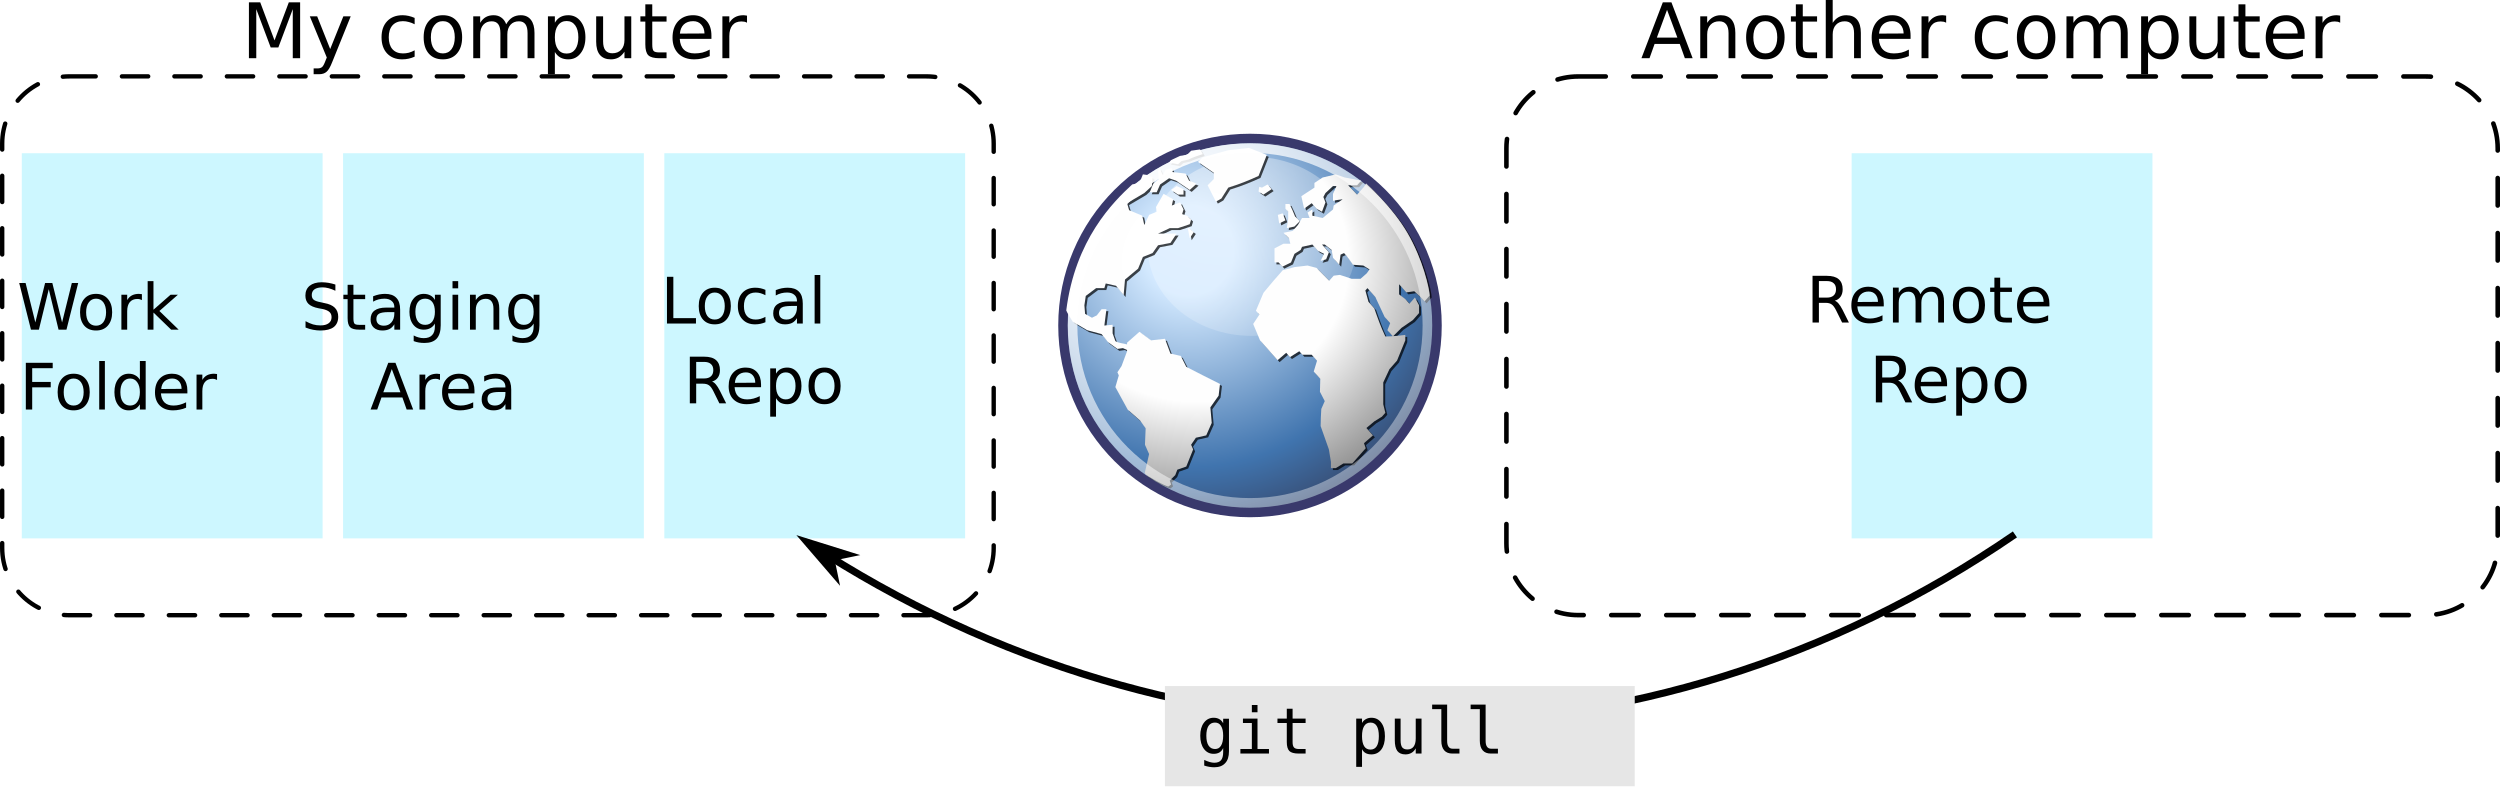
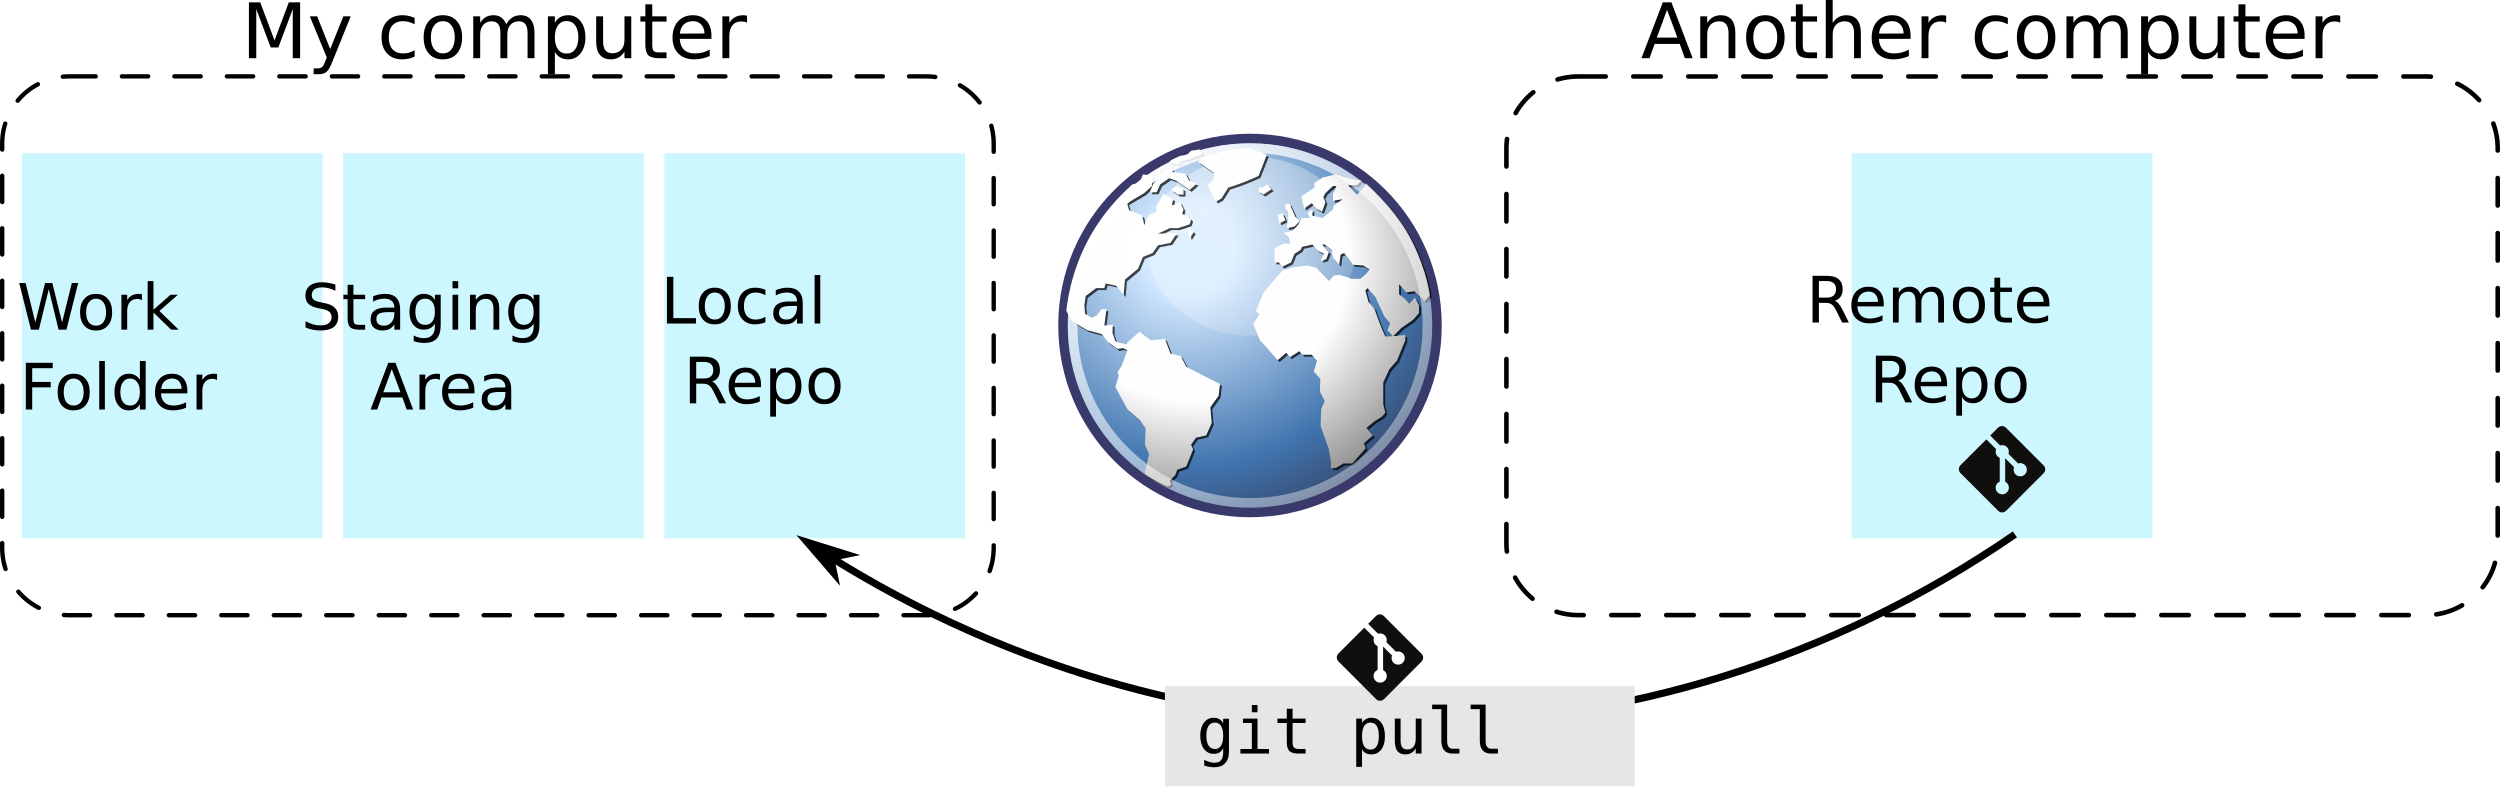
<svg xmlns="http://www.w3.org/2000/svg" xmlns:xlink="http://www.w3.org/1999/xlink" width="276.133mm" height="86.844mm" viewBox="0 0 276.133 86.844" version="1.1" id="svg5">
  <defs id="defs2">
    <radialGradient id="radialGradient3968" gradientUnits="userSpaceOnUse" cy="15.716" cx="18.248" gradientTransform="scale(0.99999,1)" r="29.993">
      <stop id="stop3964" style="stop-color:#d3e9ff" offset="0" />
      <stop id="stop4134" style="stop-color:#d3e9ff" offset=".155" />
      <stop id="stop4346" style="stop-color:#4074ae" offset=".75" />
      <stop id="stop3966" style="stop-color:#36486c" offset="1" />
    </radialGradient>
    <radialGradient id="radialGradient4356" gradientUnits="userSpaceOnUse" cy="10.476" cx="11.827" gradientTransform="scale(1.1795,0.84779)" r="32.665">
      <stop id="stop4352" style="stop-color:#ffffff" offset="0" />
      <stop id="stop4354" style="stop-color:#ffffff;stop-opacity:0" offset="1" />
    </radialGradient>
    <radialGradient id="radialGradient4756" fx="18.934" fy="17.81" xlink:href="#linearGradient4750" gradientUnits="userSpaceOnUse" cy="17.486" cx="18.634" gradientTransform="scale(1.0368,0.96449)" r="40.693" />
    <linearGradient id="linearGradient4750">
      <stop id="stop4752" style="stop-color:#ffffff" offset="0" />
      <stop id="stop4758" style="stop-color:#fefefe" offset=".379" />
      <stop id="stop4754" style="stop-color:#1d1d1d" offset="1" />
    </linearGradient>
    <radialGradient id="radialGradient307" fx="18.934" fy="17.81" xlink:href="#linearGradient4750" gradientUnits="userSpaceOnUse" cy="17.486" cx="18.634" gradientTransform="scale(1.0368,0.96449)" r="40.693" />
    <radialGradient id="radialGradient317" fx="18.934" fy="17.81" xlink:href="#linearGradient4750" gradientUnits="userSpaceOnUse" cy="17.486" cx="18.634" gradientTransform="scale(1.0368,0.96449)" r="40.693" />
    <radialGradient id="radialGradient327" fx="18.934" fy="17.81" xlink:href="#linearGradient4750" gradientUnits="userSpaceOnUse" cy="17.486" cx="18.634" gradientTransform="scale(1.0368,0.96449)" r="40.693" />
    <radialGradient id="radialGradient337" fx="18.934" fy="17.81" xlink:href="#linearGradient4750" gradientUnits="userSpaceOnUse" cy="17.486" cx="18.634" gradientTransform="scale(1.0368,0.96449)" r="40.693" />
    <radialGradient id="radialGradient347" fx="18.934" fy="17.81" xlink:href="#linearGradient4750" gradientUnits="userSpaceOnUse" cy="17.486" cx="18.634" gradientTransform="scale(1.0368,0.96449)" r="40.693" />
    <radialGradient id="radialGradient357" fx="18.934" fy="17.81" xlink:href="#linearGradient4750" gradientUnits="userSpaceOnUse" cy="17.486" cx="18.634" gradientTransform="scale(1.0368,0.96449)" r="40.693" />
    <radialGradient id="radialGradient367" fx="18.934" fy="17.81" xlink:href="#linearGradient4750" gradientUnits="userSpaceOnUse" cy="17.486" cx="18.634" gradientTransform="scale(1.0368,0.96449)" r="40.693" />
    <radialGradient id="radialGradient377" fx="18.934" fy="17.81" xlink:href="#linearGradient4750" gradientUnits="userSpaceOnUse" cy="17.486" cx="18.634" gradientTransform="scale(1.0368,0.96449)" r="40.693" />
    <radialGradient id="radialGradient387" fx="18.934" fy="17.81" xlink:href="#linearGradient4750" gradientUnits="userSpaceOnUse" cy="17.486" cx="18.634" gradientTransform="scale(1.0368,0.96449)" r="40.693" />
    <radialGradient id="radialGradient397" fx="18.934" fy="17.81" xlink:href="#linearGradient4750" gradientUnits="userSpaceOnUse" cy="17.486" cx="18.634" gradientTransform="scale(1.0368,0.96449)" r="40.693" />
    <radialGradient id="radialGradient407" fx="18.934" fy="17.81" xlink:href="#linearGradient4750" gradientUnits="userSpaceOnUse" cy="17.486" cx="18.634" gradientTransform="scale(1.0368,0.96449)" r="40.693" />
    <radialGradient id="radialGradient417" fx="18.934" fy="17.81" xlink:href="#linearGradient4750" gradientUnits="userSpaceOnUse" cy="17.486" cx="18.634" gradientTransform="scale(1.0368,0.96449)" r="40.693" />
    <radialGradient id="radialGradient427" fx="18.934" fy="17.81" xlink:href="#linearGradient4750" gradientUnits="userSpaceOnUse" cy="17.486" cx="18.634" gradientTransform="scale(1.0368,0.96449)" r="40.693" />
    <radialGradient id="radialGradient437" fx="18.934" fy="17.81" xlink:href="#linearGradient4750" gradientUnits="userSpaceOnUse" cy="17.486" cx="18.634" gradientTransform="scale(1.0368,0.96449)" r="40.693" />
    <radialGradient id="radialGradient447" fx="18.934" fy="17.81" xlink:href="#linearGradient4750" gradientUnits="userSpaceOnUse" cy="17.486" cx="18.634" gradientTransform="scale(1.0368,0.96449)" r="40.693" />
    <radialGradient id="radialGradient457" fx="18.934" fy="17.81" xlink:href="#linearGradient4750" gradientUnits="userSpaceOnUse" cy="17.486" cx="18.634" gradientTransform="scale(1.0368,0.96449)" r="40.693" />
    <radialGradient id="radialGradient467" fx="18.934" fy="17.81" xlink:href="#linearGradient4750" gradientUnits="userSpaceOnUse" cy="17.486" cx="18.634" gradientTransform="scale(1.0368,0.96449)" r="40.693" />
    <radialGradient id="radialGradient477" fx="18.934" fy="17.81" xlink:href="#linearGradient4750" gradientUnits="userSpaceOnUse" cy="17.486" cx="18.634" gradientTransform="scale(1.0368,0.96449)" r="40.693" />
    <radialGradient id="radialGradient487" fx="18.934" fy="17.81" xlink:href="#linearGradient4750" gradientUnits="userSpaceOnUse" cy="17.486" cx="18.634" gradientTransform="scale(1.0368,0.96449)" r="40.693" />
    <radialGradient id="radialGradient497" fx="18.934" fy="17.81" xlink:href="#linearGradient4750" gradientUnits="userSpaceOnUse" cy="17.486" cx="18.634" gradientTransform="scale(1.0368,0.96449)" r="40.693" />
    <radialGradient id="radialGradient507" fx="18.934" fy="17.81" xlink:href="#linearGradient4750" gradientUnits="userSpaceOnUse" cy="17.486" cx="18.634" gradientTransform="scale(1.0368,0.96449)" r="40.693" />
    <radialGradient id="radialGradient517" fx="18.934" fy="17.81" xlink:href="#linearGradient4750" gradientUnits="userSpaceOnUse" cy="17.486" cx="18.634" gradientTransform="scale(1.0368,0.96449)" r="40.693" />
    <radialGradient id="radialGradient527" fx="18.934" fy="17.81" xlink:href="#linearGradient4750" gradientUnits="userSpaceOnUse" cy="17.486" cx="18.634" gradientTransform="scale(1.0368,0.96449)" r="40.693" />
    <radialGradient id="radialGradient537" fx="18.934" fy="17.81" xlink:href="#linearGradient4750" gradientUnits="userSpaceOnUse" cy="17.486" cx="18.634" gradientTransform="scale(1.0368,0.96449)" r="40.693" />
    <radialGradient id="radialGradient547" fx="18.934" fy="17.81" xlink:href="#linearGradient4750" gradientUnits="userSpaceOnUse" cy="17.486" cx="18.634" gradientTransform="scale(1.0368,0.96449)" r="40.693" />
    <radialGradient id="radialGradient557" fx="18.934" fy="17.81" xlink:href="#linearGradient4750" gradientUnits="userSpaceOnUse" cy="17.486" cx="18.634" gradientTransform="scale(1.0368,0.96449)" r="40.693" />
    <radialGradient id="radialGradient567" fx="18.934" fy="17.81" xlink:href="#linearGradient4750" gradientUnits="userSpaceOnUse" cy="17.486" cx="18.634" gradientTransform="scale(1.0368,0.96449)" r="40.693" />
    <radialGradient id="radialGradient577" fx="18.934" fy="17.81" xlink:href="#linearGradient4750" gradientUnits="userSpaceOnUse" cy="17.486" cx="18.634" gradientTransform="scale(1.0368,0.96449)" r="40.693" />
    <radialGradient id="radialGradient587" fx="18.934" fy="17.81" xlink:href="#linearGradient4750" gradientUnits="userSpaceOnUse" cy="17.486" cx="18.634" gradientTransform="scale(1.0368,0.96449)" r="40.693" />
    <radialGradient id="radialGradient597" fx="18.934" fy="17.81" xlink:href="#linearGradient4750" gradientUnits="userSpaceOnUse" cy="17.486" cx="18.634" gradientTransform="scale(1.0368,0.96449)" r="40.693" />
    <radialGradient id="radialGradient607" fx="18.934" fy="17.81" xlink:href="#linearGradient4750" gradientUnits="userSpaceOnUse" cy="17.486" cx="18.634" gradientTransform="scale(1.0368,0.96449)" r="40.693" />
    <radialGradient id="radialGradient617" fx="18.934" fy="17.81" xlink:href="#linearGradient4750" gradientUnits="userSpaceOnUse" cy="17.486" cx="18.634" gradientTransform="scale(1.0368,0.96449)" r="40.693" />
    <radialGradient id="radialGradient627" fx="18.934" fy="17.81" xlink:href="#linearGradient4750" gradientUnits="userSpaceOnUse" cy="17.486" cx="18.634" gradientTransform="scale(1.0368,0.96449)" r="40.693" />
    <radialGradient id="radialGradient637" fx="18.934" fy="17.81" xlink:href="#linearGradient4750" gradientUnits="userSpaceOnUse" cy="17.486" cx="18.634" gradientTransform="scale(1.0368,0.96449)" r="40.693" />
    <radialGradient id="radialGradient647" fx="18.934" fy="17.81" xlink:href="#linearGradient4750" gradientUnits="userSpaceOnUse" cy="17.486" cx="18.634" gradientTransform="scale(1.0368,0.96449)" r="40.693" />
    <radialGradient id="radialGradient657" fx="18.934" fy="17.81" xlink:href="#linearGradient4750" gradientUnits="userSpaceOnUse" cy="17.486" cx="18.634" gradientTransform="scale(1.0368,0.96449)" r="40.693" />
    <radialGradient id="radialGradient4132" gradientUnits="userSpaceOnUse" cy="12.142" cx="15.601" gradientTransform="scale(0.99999,1)" r="43.527">
      <stop id="stop4128" style="stop-color:#ffffff" offset="0" />
      <stop id="stop4130" style="stop-color:#ffffff;stop-opacity:.165" offset="1" />
    </radialGradient>
    <radialGradient xlink:href="#linearGradient4750" id="radialGradient750" gradientUnits="userSpaceOnUse" gradientTransform="scale(1.0368,0.96449)" cx="18.634" cy="17.486" fx="18.934" fy="17.81" r="40.693" />
    <radialGradient xlink:href="#linearGradient4750" id="radialGradient752" gradientUnits="userSpaceOnUse" gradientTransform="scale(1.0368,0.96449)" cx="18.634" cy="17.486" fx="18.934" fy="17.81" r="40.693" />
    <radialGradient xlink:href="#linearGradient4750" id="radialGradient754" gradientUnits="userSpaceOnUse" gradientTransform="scale(1.0368,0.96449)" cx="18.634" cy="17.486" fx="18.934" fy="17.81" r="40.693" />
    <radialGradient xlink:href="#linearGradient4750" id="radialGradient756" gradientUnits="userSpaceOnUse" gradientTransform="scale(1.0368,0.96449)" cx="18.634" cy="17.486" fx="18.934" fy="17.81" r="40.693" />
    <radialGradient xlink:href="#linearGradient4750" id="radialGradient758" gradientUnits="userSpaceOnUse" gradientTransform="scale(1.0368,0.96449)" cx="18.634" cy="17.486" fx="18.934" fy="17.81" r="40.693" />
    <radialGradient xlink:href="#linearGradient4750" id="radialGradient760" gradientUnits="userSpaceOnUse" gradientTransform="scale(1.0368,0.96449)" cx="18.634" cy="17.486" fx="18.934" fy="17.81" r="40.693" />
    <radialGradient xlink:href="#linearGradient4750" id="radialGradient762" gradientUnits="userSpaceOnUse" gradientTransform="scale(1.0368,0.96449)" cx="18.634" cy="17.486" fx="18.934" fy="17.81" r="40.693" />
    <radialGradient xlink:href="#linearGradient4750" id="radialGradient764" gradientUnits="userSpaceOnUse" gradientTransform="scale(1.0368,0.96449)" cx="18.634" cy="17.486" fx="18.934" fy="17.81" r="40.693" />
    <radialGradient xlink:href="#linearGradient4750" id="radialGradient766" gradientUnits="userSpaceOnUse" gradientTransform="scale(1.0368,0.96449)" cx="18.634" cy="17.486" fx="18.934" fy="17.81" r="40.693" />
    <radialGradient xlink:href="#linearGradient4750" id="radialGradient768" gradientUnits="userSpaceOnUse" gradientTransform="scale(1.0368,0.96449)" cx="18.634" cy="17.486" fx="18.934" fy="17.81" r="40.693" />
    <radialGradient xlink:href="#linearGradient4750" id="radialGradient770" gradientUnits="userSpaceOnUse" gradientTransform="scale(1.0368,0.96449)" cx="18.634" cy="17.486" fx="18.934" fy="17.81" r="40.693" />
    <radialGradient xlink:href="#linearGradient4750" id="radialGradient772" gradientUnits="userSpaceOnUse" gradientTransform="scale(1.0368,0.96449)" cx="18.634" cy="17.486" fx="18.934" fy="17.81" r="40.693" />
    <radialGradient xlink:href="#linearGradient4750" id="radialGradient774" gradientUnits="userSpaceOnUse" gradientTransform="scale(1.0368,0.96449)" cx="18.634" cy="17.486" fx="18.934" fy="17.81" r="40.693" />
    <radialGradient xlink:href="#linearGradient4750" id="radialGradient776" gradientUnits="userSpaceOnUse" gradientTransform="scale(1.0368,0.96449)" cx="18.634" cy="17.486" fx="18.934" fy="17.81" r="40.693" />
    <radialGradient xlink:href="#linearGradient4750" id="radialGradient778" gradientUnits="userSpaceOnUse" gradientTransform="scale(1.0368,0.96449)" cx="18.634" cy="17.486" fx="18.934" fy="17.81" r="40.693" />
    <radialGradient xlink:href="#linearGradient4750" id="radialGradient780" gradientUnits="userSpaceOnUse" gradientTransform="scale(1.0368,0.96449)" cx="18.634" cy="17.486" fx="18.934" fy="17.81" r="40.693" />
    <radialGradient xlink:href="#linearGradient4750" id="radialGradient782" gradientUnits="userSpaceOnUse" gradientTransform="scale(1.0368,0.96449)" cx="18.634" cy="17.486" fx="18.934" fy="17.81" r="40.693" />
    <radialGradient xlink:href="#linearGradient4750" id="radialGradient784" gradientUnits="userSpaceOnUse" gradientTransform="scale(1.0368,0.96449)" cx="18.634" cy="17.486" fx="18.934" fy="17.81" r="40.693" />
    <radialGradient xlink:href="#linearGradient4750" id="radialGradient786" gradientUnits="userSpaceOnUse" gradientTransform="scale(1.0368,0.96449)" cx="18.634" cy="17.486" fx="18.934" fy="17.81" r="40.693" />
    <radialGradient xlink:href="#linearGradient4750" id="radialGradient788" gradientUnits="userSpaceOnUse" gradientTransform="scale(1.0368,0.96449)" cx="18.634" cy="17.486" fx="18.934" fy="17.81" r="40.693" />
    <radialGradient xlink:href="#linearGradient4750" id="radialGradient790" gradientUnits="userSpaceOnUse" gradientTransform="scale(1.0368,0.96449)" cx="18.634" cy="17.486" fx="18.934" fy="17.81" r="40.693" />
    <radialGradient xlink:href="#linearGradient4750" id="radialGradient792" gradientUnits="userSpaceOnUse" gradientTransform="scale(1.0368,0.96449)" cx="18.634" cy="17.486" fx="18.934" fy="17.81" r="40.693" />
    <radialGradient xlink:href="#linearGradient4750" id="radialGradient794" gradientUnits="userSpaceOnUse" gradientTransform="scale(1.0368,0.96449)" cx="18.634" cy="17.486" fx="18.934" fy="17.81" r="40.693" />
    <radialGradient xlink:href="#linearGradient4750" id="radialGradient796" gradientUnits="userSpaceOnUse" gradientTransform="scale(1.0368,0.96449)" cx="18.634" cy="17.486" fx="18.934" fy="17.81" r="40.693" />
    <radialGradient xlink:href="#linearGradient4750" id="radialGradient798" gradientUnits="userSpaceOnUse" gradientTransform="scale(1.0368,0.96449)" cx="18.634" cy="17.486" fx="18.934" fy="17.81" r="40.693" />
    <radialGradient xlink:href="#linearGradient4750" id="radialGradient800" gradientUnits="userSpaceOnUse" gradientTransform="scale(1.0368,0.96449)" cx="18.634" cy="17.486" fx="18.934" fy="17.81" r="40.693" />
    <radialGradient xlink:href="#linearGradient4750" id="radialGradient802" gradientUnits="userSpaceOnUse" gradientTransform="scale(1.0368,0.96449)" cx="18.634" cy="17.486" fx="18.934" fy="17.81" r="40.693" />
    <radialGradient xlink:href="#linearGradient4750" id="radialGradient804" gradientUnits="userSpaceOnUse" gradientTransform="scale(1.0368,0.96449)" cx="18.634" cy="17.486" fx="18.934" fy="17.81" r="40.693" />
    <radialGradient xlink:href="#linearGradient4750" id="radialGradient806" gradientUnits="userSpaceOnUse" gradientTransform="scale(1.0368,0.96449)" cx="18.634" cy="17.486" fx="18.934" fy="17.81" r="40.693" />
    <radialGradient xlink:href="#linearGradient4750" id="radialGradient808" gradientUnits="userSpaceOnUse" gradientTransform="scale(1.0368,0.96449)" cx="18.634" cy="17.486" fx="18.934" fy="17.81" r="40.693" />
    <radialGradient xlink:href="#linearGradient4750" id="radialGradient810" gradientUnits="userSpaceOnUse" gradientTransform="scale(1.0368,0.96449)" cx="18.634" cy="17.486" fx="18.934" fy="17.81" r="40.693" />
    <radialGradient xlink:href="#linearGradient4750" id="radialGradient812" gradientUnits="userSpaceOnUse" gradientTransform="scale(1.0368,0.96449)" cx="18.634" cy="17.486" fx="18.934" fy="17.81" r="40.693" />
    <radialGradient xlink:href="#linearGradient4750" id="radialGradient814" gradientUnits="userSpaceOnUse" gradientTransform="scale(1.0368,0.96449)" cx="18.634" cy="17.486" fx="18.934" fy="17.81" r="40.693" />
    <radialGradient xlink:href="#linearGradient4750" id="radialGradient816" gradientUnits="userSpaceOnUse" gradientTransform="scale(1.0368,0.96449)" cx="18.634" cy="17.486" fx="18.934" fy="17.81" r="40.693" />
    <radialGradient xlink:href="#linearGradient4750" id="radialGradient818" gradientUnits="userSpaceOnUse" gradientTransform="scale(1.0368,0.96449)" cx="18.634" cy="17.486" fx="18.934" fy="17.81" r="40.693" />
    <radialGradient xlink:href="#linearGradient4750" id="radialGradient820" gradientUnits="userSpaceOnUse" gradientTransform="scale(1.0368,0.96449)" cx="18.634" cy="17.486" fx="18.934" fy="17.81" r="40.693" />
    <marker style="overflow:visible" id="marker39884" refX="0" refY="0" orient="auto">
      <path transform="matrix(-0.4,0,0,-0.4,-4,0)" style="fill:#000;fill-rule:evenodd;stroke:#000;stroke-width:1pt" d="M 0,0 5,-5 -12.5,0 5,5 Z" id="path39882" />
    </marker>
  </defs>
  <g id="layer1" transform="translate(-9.424381,-69.04933)">
    <g id="g286" transform="matrix(1.064809,0,0,1.064809,121.3284,79.99189)">
      <path id="path3214" style="fill:url(#radialGradient3968);stroke:#39396c" d="m 43.96,23.485 c 0,10.71 -8.682,19.392 -19.39,19.392 -10.71,0 -19.391,-8.682 -19.391,-19.392 -3e-4,-10.709 8.681,-19.39 19.391,-19.39 10.708,2e-4 19.39,8.681 19.39,19.39 z" />
      <ellipse id="path4348" style="opacity:0.422;fill:url(#radialGradient4356)" transform="matrix(0.83594,0,0,1,9.8869,0)" cx="17.779" cy="15.271" rx="12.93" ry="9.293" />
      <g id="g4136" style="fill:#000000;fill-opacity:0.713" transform="matrix(0.98237,0,0,0.98237,0.12108,0.23291)">
        <g id="g4138">
          <g id="g4142">
            <path id="path4144" d="m 44.071,20.714 v 0 l -0.545,0.618 c -0.334,-0.394 -0.709,-0.725 -1.089,-1.071 l -0.836,0.123 -0.764,-0.863 v 1.068 l 0.654,0.495 0.436,0.494 0.582,-0.658 c 0.146,0.274 0.291,0.548 0.436,0.823 v 0.822 l -0.655,0.74 -1.199,0.823 -0.908,0.907 -0.582,-0.661 0.291,-0.74 -0.582,-0.658 -0.981,-2.098 -0.836,-0.945 -0.219,0.246 0.328,1.194 0.618,0.699 c 0.352,1.017 0.701,1.99 1.164,2.963 0.718,0 1.394,-0.077 2.107,-0.166 v 0.576 l -0.872,2.139 -0.8,0.904 -0.654,1.401 v 2.303 l 0.219,0.906 -0.364,0.41 -0.8,0.494 -0.836,0.699 0.691,0.782 -0.945,0.824 0.182,0.533 -1.418,1.606 h -0.945 l -0.8,0.494 H 33.64 v -0.659 l -0.217,-1.318 c -0.281,-0.826 -0.574,-1.647 -0.872,-2.467 0,-0.605 0.036,-1.205 0.072,-1.81 l 0.364,-0.823 -0.509,-0.988 0.037,-1.357 -0.692,-0.782 0.346,-1.13 -0.563,-0.639 h -0.982 l -0.327,-0.37 -0.981,0.618 -0.4,-0.454 -0.909,0.782 c -0.617,-0.7 -1.235,-1.399 -1.854,-2.098 l -0.726,-1.729 0.654,-0.986 -0.363,-0.411 0.799,-1.894 c 0.656,-0.816 1.341,-1.599 2.035,-2.385 l 1.236,-0.329 1.381,-0.165 0.945,0.248 1.345,1.356 0.473,-0.534 0.653,-0.082 1.236,0.411 h 0.946 l 0.654,-0.576 0.291,-0.411 -0.655,-0.412 -1.091,-0.082 C 35.663,17.045 35.382,16.603 35.022,16.23 l -0.364,0.164 -0.145,1.07 -0.655,-0.74 -0.144,-0.824 -0.727,-0.574 h -0.292 l 0.728,0.822 -0.291,0.74 -0.581,0.164 0.363,-0.74 -0.655,-0.328 -0.581,-0.658 -1.091,0.246 -0.145,0.328 -0.654,0.412 -0.363,0.906 -0.909,0.452 -0.4,-0.452 H 27.68 v -1.482 l 0.946,-0.494 h 0.726 l -0.146,-0.575 -0.58,-0.576 0.98,-0.206 0.545,-0.617 0.436,-0.741 h 0.801 l -0.219,-0.575 0.509,-0.329 v 0.658 l 1.09,0.246 1.09,-0.904 0.073,-0.412 0.945,-0.658 c -0.342,0.043 -0.684,0.074 -1.018,0.165 V 9.977 l 0.363,-0.823 h -0.363 l -0.798,0.74 -0.219,0.412 0.219,0.576 -0.365,0.987 -0.581,-0.329 -0.508,-0.576 -0.8,0.576 -0.291,-1.316 1.381,-0.905 V 8.825 l 0.872,-0.576 1.381,-0.33 0.946,0.33 1.744,0.329 -0.436,0.493 h -0.945 l 0.945,0.988 0.727,-0.823 0.221,-0.362 c 0,0 2.787,2.498 4.379,5.231 1.593,2.733 2.341,5.955 2.341,6.609 z" />
          </g>
        </g>
        <g id="g4146">
          <g id="g4150">
            <path id="path4152" d="M 26.07,9.236 25.997,9.729 26.507,10.059 27.378,9.483 26.942,8.989 26.36,9.319 26.07,9.236" />
          </g>
        </g>
        <g id="g4154">
          <g id="g4158">
            <path id="path4160" d="M 26.87,5.863 24.98,5.123 22.8,5.369 20.109,6.109 19.601,6.604 21.272,7.755 V 8.413 L 20.618,9.071 21.491,10.8 22.071,10.47 22.8,9.319 C 23.923,8.972 24.93,8.578 25.997,8.084 L 26.87,5.863" />
          </g>
        </g>
        <g id="g4162">
          <g id="g4166">
            <path id="path4168" d="m 28.833,12.775 -0.291,-0.741 -0.51,0.165 0.147,0.904 0.654,-0.328" />
          </g>
        </g>
        <g id="g4170">
          <g id="g4174">
            <path id="path4176" d="m 29.123,12.609 -0.145,0.988 0.799,-0.165 0.581,-0.575 -0.508,-0.494 c -0.171,-0.455 -0.368,-0.88 -0.582,-1.317 h -0.435 v 0.494 l 0.29,0.329 v 0.74" />
          </g>
        </g>
        <g id="g4178">
          <g id="g4182">
            <path id="path4184" d="m 18.365,28.242 -0.582,-1.152 -1.09,-0.247 -0.582,-1.562 -1.453,0.164 -1.236,-0.904 -1.309,1.151 v 0.182 C 11.717,25.759 11.23,25.744 10.878,25.527 L 10.587,24.705 V 23.799 L 9.715,23.881 C 9.788,23.305 9.86,22.73 9.933,22.154 H 9.424 L 8.915,22.812 8.406,23.058 7.679,22.648 7.606,21.743 7.752,20.755 8.843,19.933 h 0.872 l 0.145,-0.494 1.09,0.246 0.8,0.988 0.145,-1.646 1.382,-1.152 0.508,-1.234 1.018,-0.411 0.581,-0.822 1.309,-0.248 0.654,-0.987 h -1.963 l 1.236,-0.576 h 0.872 l 1.236,-0.412 0.146,-0.492 -0.437,-0.412 -0.509,-0.165 0.146,-0.494 -0.363,-0.74 -0.873,0.328 0.146,-0.657 -1.018,-0.577 -0.799,1.397 0.072,0.494 -0.799,0.331 -0.51,1.069 -0.218,-0.987 -1.381,-0.577 -0.218,-0.74 1.817,-1.07 0.8,-0.74 0.073,-0.905 -0.436,-0.247 -0.582,-0.083 -0.363,0.905 c 0,0 -0.608,0.119 -0.764,0.158 -1.996,1.84 -6.029,5.81 -6.966,13.306 0.037,0.174 0.679,1.182 0.679,1.182 l 1.526,0.904 1.526,0.412 0.654,0.824 1.018,0.74 0.581,-0.082 0.436,0.196 v 0.133 l -0.581,1.563 -0.437,0.658 0.146,0.33 -0.363,1.233 1.308,2.386 1.308,1.153 0.582,0.822 -0.073,1.728 0.437,0.987 -0.437,1.892 c 0,0 -0.034,-0.011 0.022,0.178 0.056,0.19 2.329,1.451 2.473,1.344 0.144,-0.109 0.267,-0.205 0.267,-0.205 l -0.145,-0.41 0.581,-0.577 0.219,-0.576 0.945,-0.33 0.727,-1.81 -0.218,-0.493 0.508,-0.74 1.09,-0.248 0.582,-1.316 -0.145,-1.645 0.872,-1.234 0.145,-1.235 c -1.193,-0.591 -2.376,-1.201 -3.561,-1.81" />
          </g>
        </g>
        <g id="g4186">
          <g id="g4190">
            <path id="path4192" d="m 16.766,9.565 0.726,0.494 h 0.582 V 9.483 L 17.348,9.154 16.766,9.565" />
          </g>
        </g>
        <g id="g4194">
          <g id="g4198">
            <path id="path4200" d="M 14.876,8.907 14.512,9.812 h 0.727 L 15.603,8.989 C 15.917,8.768 16.229,8.544 16.548,8.331 l 0.727,0.247 c 0.484,0.329 0.969,0.658 1.454,0.987 L 19.456,8.907 18.656,8.578 18.292,7.837 16.911,7.673 16.838,7.261 16.184,7.426 15.894,8.002 15.53,7.261 l -0.145,0.329 0.073,0.823 -0.582,0.494" />
          </g>
        </g>
        <g id="g4202">
          <g id="g4204" style="opacity:0.75" />
          <g id="g4208" />
        </g>
        <g id="g4212">
          <g id="g4214" style="opacity:0.75" />
          <g id="g4218" />
        </g>
        <g id="g4222">
          <g id="g4226">
            <path id="path4228" d="M 17.492,6.85 17.856,6.521 18.583,6.356 C 19.081,6.114 19.581,5.951 20.11,5.78 l -0.29,-0.494 -0.939,0.135 -0.443,0.442 -0.731,0.106 -0.65,0.305 -0.316,0.153 -0.193,0.258 0.944,0.164" />
          </g>
        </g>
        <g id="g4230">
          <g id="g4234">
            <path id="path4236" d="m 18.728,14.666 0.437,-0.658 -0.655,-0.493 0.218,1.151" />
          </g>
        </g>
      </g>
      <g id="g3216" style="color:#000000;fill:url(#radialGradient4756)" transform="matrix(0.98237,0,0,0.98237,-0.080952,0.030883)">
        <g id="g3218" style="color:#000000;fill:url(#radialGradient754)">
          <g id="g3222" style="color:#000000;fill:url(#radialGradient752)">
            <path id="path3224" style="color:#000000;fill:url(#radialGradient750)" d="m 44.071,20.714 v 0 l -0.545,0.618 c -0.334,-0.394 -0.709,-0.725 -1.089,-1.071 l -0.836,0.123 -0.764,-0.863 v 1.068 l 0.654,0.495 0.436,0.494 0.582,-0.658 c 0.146,0.274 0.291,0.548 0.436,0.823 v 0.822 l -0.655,0.74 -1.199,0.823 -0.908,0.907 -0.582,-0.661 0.291,-0.74 -0.582,-0.658 -0.981,-2.098 -0.836,-0.945 -0.219,0.246 0.328,1.194 0.618,0.699 c 0.352,1.017 0.701,1.99 1.164,2.963 0.718,0 1.394,-0.077 2.107,-0.166 v 0.576 l -0.872,2.139 -0.8,0.904 -0.654,1.401 v 2.303 l 0.219,0.906 -0.364,0.41 -0.8,0.494 -0.836,0.699 0.691,0.782 -0.945,0.824 0.182,0.533 -1.418,1.606 h -0.945 l -0.8,0.494 H 33.64 v -0.659 l -0.217,-1.318 c -0.281,-0.826 -0.574,-1.647 -0.872,-2.467 0,-0.605 0.036,-1.205 0.072,-1.81 l 0.364,-0.823 -0.509,-0.988 0.037,-1.357 -0.692,-0.782 0.346,-1.13 -0.563,-0.639 h -0.982 l -0.327,-0.37 -0.981,0.618 -0.4,-0.454 -0.909,0.782 c -0.617,-0.7 -1.235,-1.399 -1.854,-2.098 l -0.726,-1.729 0.654,-0.986 -0.363,-0.411 0.799,-1.894 c 0.656,-0.816 1.341,-1.599 2.035,-2.385 l 1.236,-0.329 1.381,-0.165 0.945,0.248 1.345,1.356 0.473,-0.534 0.653,-0.082 1.236,0.411 h 0.946 l 0.654,-0.576 0.291,-0.411 -0.655,-0.412 -1.091,-0.082 C 35.663,17.045 35.382,16.603 35.022,16.23 l -0.364,0.164 -0.145,1.07 -0.655,-0.74 -0.144,-0.824 -0.727,-0.574 h -0.292 l 0.728,0.822 -0.291,0.74 -0.581,0.164 0.363,-0.74 -0.655,-0.328 -0.581,-0.658 -1.091,0.246 -0.145,0.328 -0.654,0.412 -0.363,0.906 -0.909,0.452 -0.4,-0.452 H 27.68 v -1.482 l 0.946,-0.494 h 0.726 l -0.146,-0.575 -0.58,-0.576 0.98,-0.206 0.545,-0.617 0.436,-0.741 h 0.801 l -0.219,-0.575 0.509,-0.329 v 0.658 l 1.09,0.246 1.09,-0.904 0.073,-0.412 0.945,-0.658 c -0.342,0.043 -0.684,0.074 -1.018,0.165 V 9.977 l 0.363,-0.823 h -0.363 l -0.798,0.74 -0.219,0.412 0.219,0.576 -0.365,0.987 -0.581,-0.329 -0.508,-0.576 -0.8,0.576 -0.291,-1.316 1.381,-0.905 V 8.825 l 0.872,-0.576 1.381,-0.33 0.946,0.33 1.744,0.329 -0.436,0.493 h -0.945 l 0.945,0.988 0.727,-0.823 0.221,-0.362 c 0,0 2.787,2.498 4.379,5.231 1.593,2.733 2.341,5.955 2.341,6.609 z" />
          </g>
        </g>
        <g id="g3226" style="color:#000000;fill:url(#radialGradient760)">
          <g id="g3230" style="color:#000000;fill:url(#radialGradient758)">
            <path id="path3232" style="color:#000000;fill:url(#radialGradient756)" d="M 26.07,9.236 25.997,9.729 26.507,10.059 27.378,9.483 26.942,8.989 26.36,9.319 26.07,9.236" />
          </g>
        </g>
        <g id="g3234" style="color:#000000;fill:url(#radialGradient766)">
          <g id="g3238" style="color:#000000;fill:url(#radialGradient764)">
            <path id="path3240" style="color:#000000;fill:url(#radialGradient762)" d="M 26.87,5.863 24.98,5.123 22.8,5.369 20.109,6.109 19.601,6.604 21.272,7.755 V 8.413 L 20.618,9.071 21.491,10.8 22.071,10.47 22.8,9.319 C 23.923,8.972 24.93,8.578 25.997,8.084 L 26.87,5.863" />
          </g>
        </g>
        <g id="g3242" style="color:#000000;fill:url(#radialGradient772)">
          <g id="g3246" style="color:#000000;fill:url(#radialGradient770)">
            <path id="path3248" style="color:#000000;fill:url(#radialGradient768)" d="m 28.833,12.775 -0.291,-0.741 -0.51,0.165 0.147,0.904 0.654,-0.328" />
          </g>
        </g>
        <g id="g3250" style="color:#000000;fill:url(#radialGradient778)">
          <g id="g3254" style="color:#000000;fill:url(#radialGradient776)">
            <path id="path3256" style="color:#000000;fill:url(#radialGradient774)" d="m 29.123,12.609 -0.145,0.988 0.799,-0.165 0.581,-0.575 -0.508,-0.494 c -0.171,-0.455 -0.368,-0.88 -0.582,-1.317 h -0.435 v 0.494 l 0.29,0.329 v 0.74" />
          </g>
        </g>
        <g id="g3258" style="color:#000000;fill:url(#radialGradient784)">
          <g id="g3262" style="color:#000000;fill:url(#radialGradient782)">
            <path id="path3264" style="color:#000000;fill:url(#radialGradient780)" d="m 18.365,28.242 -0.582,-1.152 -1.09,-0.247 -0.582,-1.562 -1.453,0.164 -1.236,-0.904 -1.309,1.151 v 0.182 C 11.717,25.759 11.23,25.744 10.878,25.527 L 10.587,24.705 V 23.799 L 9.715,23.881 C 9.788,23.305 9.86,22.73 9.933,22.154 H 9.424 L 8.915,22.812 8.406,23.058 7.679,22.648 7.606,21.743 7.752,20.755 8.843,19.933 h 0.872 l 0.145,-0.494 1.09,0.246 0.8,0.988 0.145,-1.646 1.382,-1.152 0.508,-1.234 1.018,-0.411 0.581,-0.822 1.309,-0.248 0.654,-0.987 h -1.963 l 1.236,-0.576 h 0.872 l 1.236,-0.412 0.146,-0.492 -0.437,-0.412 -0.509,-0.165 0.146,-0.494 -0.363,-0.74 -0.873,0.328 0.146,-0.657 -1.018,-0.577 -0.799,1.397 0.072,0.494 -0.799,0.331 -0.51,1.069 -0.218,-0.987 -1.381,-0.577 -0.218,-0.74 1.817,-1.07 0.8,-0.74 0.073,-0.905 -0.436,-0.247 -0.582,-0.083 -0.363,0.905 c 0,0 -0.608,0.119 -0.764,0.158 -1.996,1.84 -6.029,5.81 -6.966,13.306 0.037,0.174 0.679,1.182 0.679,1.182 l 1.526,0.904 1.526,0.412 0.654,0.824 1.018,0.74 0.581,-0.082 0.436,0.196 v 0.133 l -0.581,1.563 -0.437,0.658 0.146,0.33 -0.363,1.233 1.308,2.386 1.308,1.153 0.582,0.822 -0.073,1.728 0.437,0.987 -0.437,1.892 c 0,0 -0.034,-0.011 0.022,0.178 0.056,0.19 2.329,1.451 2.473,1.344 0.144,-0.109 0.267,-0.205 0.267,-0.205 l -0.145,-0.41 0.581,-0.577 0.219,-0.576 0.945,-0.33 0.727,-1.81 -0.218,-0.493 0.508,-0.74 1.09,-0.248 0.582,-1.316 -0.145,-1.645 0.872,-1.234 0.145,-1.235 c -1.193,-0.591 -2.376,-1.201 -3.561,-1.81" />
          </g>
        </g>
        <g id="g3266" style="color:#000000;fill:url(#radialGradient790)">
          <g id="g3270" style="color:#000000;fill:url(#radialGradient788)">
            <path id="path3272" style="color:#000000;fill:url(#radialGradient786)" d="m 16.766,9.565 0.726,0.494 h 0.582 V 9.483 L 17.348,9.154 16.766,9.565" />
          </g>
        </g>
        <g id="g3274" style="color:#000000;fill:url(#radialGradient796)">
          <g id="g3278" style="color:#000000;fill:url(#radialGradient794)">
            <path id="path3280" style="color:#000000;fill:url(#radialGradient792)" d="M 14.876,8.907 14.512,9.812 h 0.727 L 15.603,8.989 C 15.917,8.768 16.229,8.544 16.548,8.331 l 0.727,0.247 c 0.484,0.329 0.969,0.658 1.454,0.987 L 19.456,8.907 18.656,8.578 18.292,7.837 16.911,7.673 16.838,7.261 16.184,7.426 15.894,8.002 15.53,7.261 l -0.145,0.329 0.073,0.823 -0.582,0.494" />
          </g>
        </g>
        <g id="g3282" style="color:#000000;fill:url(#radialGradient802)">
          <g id="g3284" style="color:#000000;opacity:0.75;fill:url(#radialGradient798)" />
          <g id="g3288" style="color:#000000;fill:url(#radialGradient800)" />
        </g>
        <g id="g3292" style="color:#000000;fill:url(#radialGradient808)">
          <g id="g3294" style="color:#000000;opacity:0.75;fill:url(#radialGradient804)" />
          <g id="g3298" style="color:#000000;fill:url(#radialGradient806)" />
        </g>
        <g id="g3302" style="color:#000000;fill:url(#radialGradient814)">
          <g id="g3306" style="color:#000000;fill:url(#radialGradient812)">
            <path id="path3308" style="color:#000000;fill:url(#radialGradient810)" d="M 17.492,6.85 17.856,6.521 18.583,6.356 C 19.081,6.114 19.581,5.951 20.11,5.78 l -0.29,-0.494 -0.939,0.135 -0.443,0.442 -0.731,0.106 -0.65,0.305 -0.316,0.153 -0.193,0.258 0.944,0.164" />
          </g>
        </g>
        <g id="g3310" style="color:#000000;fill:url(#radialGradient820)">
          <g id="g3314" style="color:#000000;fill:url(#radialGradient818)">
            <path id="path3316" style="color:#000000;fill:url(#radialGradient816)" d="m 18.728,14.666 0.437,-0.658 -0.655,-0.493 0.218,1.151" />
          </g>
        </g>
      </g>
      <path id="path4122" style="fill:none;stroke:url(#radialGradient4132)" d="m 42.975,23.486 c 0,10.165 -8.241,18.406 -18.406,18.406 C 14.404,41.892 6.163,33.651 6.163,23.486 6.163,13.32 14.404,5.08 24.569,5.08 34.734,5.08 42.975,13.32 42.975,23.486 Z" />
    </g>
    <rect style="fill:none;stroke:#000000;stroke-width:0.506;stroke-linecap:round;stroke-linejoin:round;stroke-miterlimit:4;stroke-dasharray:3.038, 3.038;stroke-dashoffset:0;stroke-opacity:1" id="rect1814" width="109.492" height="59.494" x="175.812" y="77.496" ry="7.936" />
    <text xml:space="preserve" style="font-size:8.467px;line-height:1.25;font-family:'Bitstream Vera Sans';-inkscape-font-specification:'Bitstream Vera Sans';letter-spacing:0px;word-spacing:0px;stroke-width:0.265" x="190.664" y="75.482" id="text4671">
      <tspan id="tspan4669" style="font-size:8.467px;stroke-width:0.265" x="190.664" y="75.482">Another computer</tspan>
    </text>
    <rect style="fill:none;stroke:#000000;stroke-width:0.483;stroke-linecap:round;stroke-linejoin:round;stroke-miterlimit:4;stroke-dasharray:2.898, 2.898;stroke-dashoffset:0;stroke-opacity:1" id="rect7791" width="109.514" height="59.517" x="9.667" y="77.485" ry="7.43" />
    <text xml:space="preserve" style="font-size:8.467px;line-height:1.25;font-family:'Bitstream Vera Sans';-inkscape-font-specification:'Bitstream Vera Sans';letter-spacing:0px;word-spacing:0px;stroke-width:0.265" x="36.089" y="75.482" id="text8953">
      <tspan id="tspan8951" style="font-size:8.467px;stroke-width:0.265" x="36.089" y="75.482">My computer</tspan>
    </text>
    <rect style="fill:#cdf7ff;fill-opacity:1;stroke:none;stroke-width:0.5;stroke-linecap:round;stroke-linejoin:round;stroke-miterlimit:4;stroke-dasharray:3, 3;stroke-dashoffset:0;stroke-opacity:1" id="rect13555" width="33.224" height="42.543" x="11.832" y="85.973" ry="0" />
    <rect style="fill:#cdf7ff;fill-opacity:1;stroke:none;stroke-width:0.5;stroke-linecap:round;stroke-linejoin:round;stroke-miterlimit:4;stroke-dasharray:3, 3;stroke-dashoffset:0;stroke-opacity:1" id="rect13555-3" width="33.224" height="42.543" x="47.317" y="85.973" ry="0" />
    <rect style="fill:#cdf7ff;fill-opacity:1;stroke:none;stroke-width:0.5;stroke-linecap:round;stroke-linejoin:round;stroke-miterlimit:4;stroke-dasharray:3, 3;stroke-dashoffset:0;stroke-opacity:1" id="rect13555-6" width="33.224" height="42.543" x="82.801" y="85.973" ry="0" />
    <text xml:space="preserve" style="font-size:7.056px;line-height:1.25;font-family:'Bitstream Vera Sans';-inkscape-font-specification:'Bitstream Vera Sans';letter-spacing:0px;word-spacing:0px;stroke-width:0.265" x="28.098" y="105.464" id="text16218">
      <tspan style="font-size:7.056px;text-align:center;text-anchor:middle;stroke-width:0.265" x="28.098" y="105.464" id="tspan16220">Work</tspan>
      <tspan style="font-size:7.056px;text-align:center;text-anchor:middle;stroke-width:0.265" x="28.098" y="114.284" id="tspan16224">Folder</tspan>
    </text>
    <text xml:space="preserve" style="font-size:7.056px;line-height:1.25;font-family:'Bitstream Vera Sans';-inkscape-font-specification:'Bitstream Vera Sans';text-align:center;letter-spacing:0px;word-spacing:0px;text-anchor:middle;stroke-width:0.265" x="64.017" y="105.464" id="text22314">
      <tspan id="tspan22312" style="stroke-width:0.265" x="64.017" y="105.464">Staging</tspan>
      <tspan style="stroke-width:0.265" x="64.017" y="114.284" id="tspan22316">Area</tspan>
    </text>
    <text xml:space="preserve" style="font-size:7.056px;line-height:1.25;font-family:'Bitstream Vera Sans';-inkscape-font-specification:'Bitstream Vera Sans';text-align:center;letter-spacing:0px;word-spacing:0px;text-anchor:middle;stroke-width:0.265" x="99.398" y="104.781" id="text23910">
      <tspan id="tspan23908" style="stroke-width:0.265" x="99.398" y="104.781">Local</tspan>
      <tspan style="stroke-width:0.265" x="99.398" y="113.6" id="tspan23912">Repo</tspan>
    </text>
    <rect style="fill:#cdf7ff;fill-opacity:1;stroke:none;stroke-width:0.5;stroke-linecap:round;stroke-linejoin:round;stroke-miterlimit:4;stroke-dasharray:3, 3;stroke-dashoffset:0;stroke-opacity:1" id="rect13555-6-7" width="33.224" height="42.543" x="213.945" y="85.973" ry="0" />
    <text xml:space="preserve" style="font-size:7.056px;line-height:1.25;font-family:'Bitstream Vera Sans';-inkscape-font-specification:'Bitstream Vera Sans';text-align:center;letter-spacing:0px;word-spacing:0px;text-anchor:middle;stroke-width:0.265" x="230.399" y="104.672" id="text23910-5">
      <tspan id="tspan23908-3" style="stroke-width:0.265" x="230.399" y="104.672">Remote</tspan>
      <tspan style="stroke-width:0.265" x="230.399" y="113.492" id="tspan23912-5">Repo</tspan>
    </text>
    <path style="fill:none;stroke:#000000;stroke-width:0.8;stroke-linecap:butt;stroke-linejoin:miter;stroke-miterlimit:4;stroke-dasharray:none;stroke-opacity:1;marker-end:url(#marker39884)" d="m 231.978,128.077 c -40.481,27.817 -92.374,27.817 -133.274,0.943" id="path39781" />
    <rect style="fill:#e6e6e6;fill-opacity:1;stroke:none;stroke-width:0.5;stroke-linecap:round;stroke-linejoin:round;stroke-miterlimit:4;stroke-dasharray:3, 3;stroke-dashoffset:0;stroke-opacity:1" id="rect30259" width="51.893" height="11.069" x="138.093" y="144.824" />
    <text xml:space="preserve" style="font-size:7.056px;line-height:1.25;font-family:'Bitstream Vera Sans';-inkscape-font-specification:'Bitstream Vera Sans';text-align:center;letter-spacing:0px;word-spacing:0px;text-anchor:middle;stroke-width:0.265" x="164.174" y="152.281" id="text31385">
      <tspan id="tspan31383" style="font-style:normal;font-variant:normal;font-weight:normal;font-stretch:normal;font-family:'DejaVu Sans Mono';-inkscape-font-specification:'DejaVu Sans Mono';stroke-width:0.265" x="164.174" y="152.281">git pull</tspan>
    </text>
+     <g id="g10" transform="matrix(0.01038353,0,0,-0.01038353,225.7865,125.6499)">
+       <path d="M 901.547,500.352 500.355,901.527 c -23.093,23.11 -60.566,23.11 -83.691,0 L 333.363,818.211 439.039,712.535 c 24.559,8.293 52.723,2.727 72.293,-16.847 19.688,-19.696 25.207,-48.102 16.699,-72.75 L 629.887,521.094 c 24.648,8.496 53.066,3.004 72.754,-16.711 27.5,-27.492 27.5,-72.059 0,-99.574 -27.52,-27.516 -72.078,-27.516 -99.61,0 -20.683,20.703 -25.801,51.097 -15.312,76.582 l -95,94.992 V 326.414 c 6.699,-3.32 13.027,-7.742 18.613,-13.312 27.5,-27.497 27.5,-72.059 0,-99.598 -27.5,-27.488 -72.09,-27.488 -99.57,0 -27.5,27.539 -27.5,72.101 0,99.598 6.797,6.789 14.668,11.925 23.066,15.363 v 252.281 c -8.398,3.438 -16.25,8.531 -23.066,15.367 -20.828,20.821 -25.84,51.395 -15.157,76.977 L 292.426,777.285 17.328,502.211 c -23.105,-23.129 -23.105,-60.602 0,-83.711 L 418.539,17.324 c 23.098,-23.105 60.559,-23.105 83.691,0 L 901.547,416.641 c 23.117,23.113 23.117,60.605 0,83.711" style="fill:#100f0d;fill-opacity:1;fill-rule:nonzero;stroke:none" id="path12" />
+     </g>
+     <g id="g10-7" transform="matrix(0.01038353,0,0,-0.01038353,157.0751,146.4501)">
+       <path d="M 901.547,500.352 500.355,901.527 c -23.093,23.11 -60.566,23.11 -83.691,0 L 333.363,818.211 439.039,712.535 c 24.559,8.293 52.723,2.727 72.293,-16.847 19.688,-19.696 25.207,-48.102 16.699,-72.75 L 629.887,521.094 c 24.648,8.496 53.066,3.004 72.754,-16.711 27.5,-27.492 27.5,-72.059 0,-99.574 -27.52,-27.516 -72.078,-27.516 -99.61,0 -20.683,20.703 -25.801,51.097 -15.312,76.582 l -95,94.992 V 326.414 c 6.699,-3.32 13.027,-7.742 18.613,-13.312 27.5,-27.497 27.5,-72.059 0,-99.598 -27.5,-27.488 -72.09,-27.488 -99.57,0 -27.5,27.539 -27.5,72.101 0,99.598 6.797,6.789 14.668,11.925 23.066,15.363 v 252.281 c -8.398,3.438 -16.25,8.531 -23.066,15.367 -20.828,20.821 -25.84,51.395 -15.157,76.977 L 292.426,777.285 17.328,502.211 c -23.105,-23.129 -23.105,-60.602 0,-83.711 L 418.539,17.324 c 23.098,-23.105 60.559,-23.105 83.691,0 L 901.547,416.641 c 23.117,23.113 23.117,60.605 0,83.711" style="fill:#100f0d;fill-opacity:1;fill-rule:nonzero;stroke:none" id="path12-5" />
+     </g>
  </g>
</svg>
